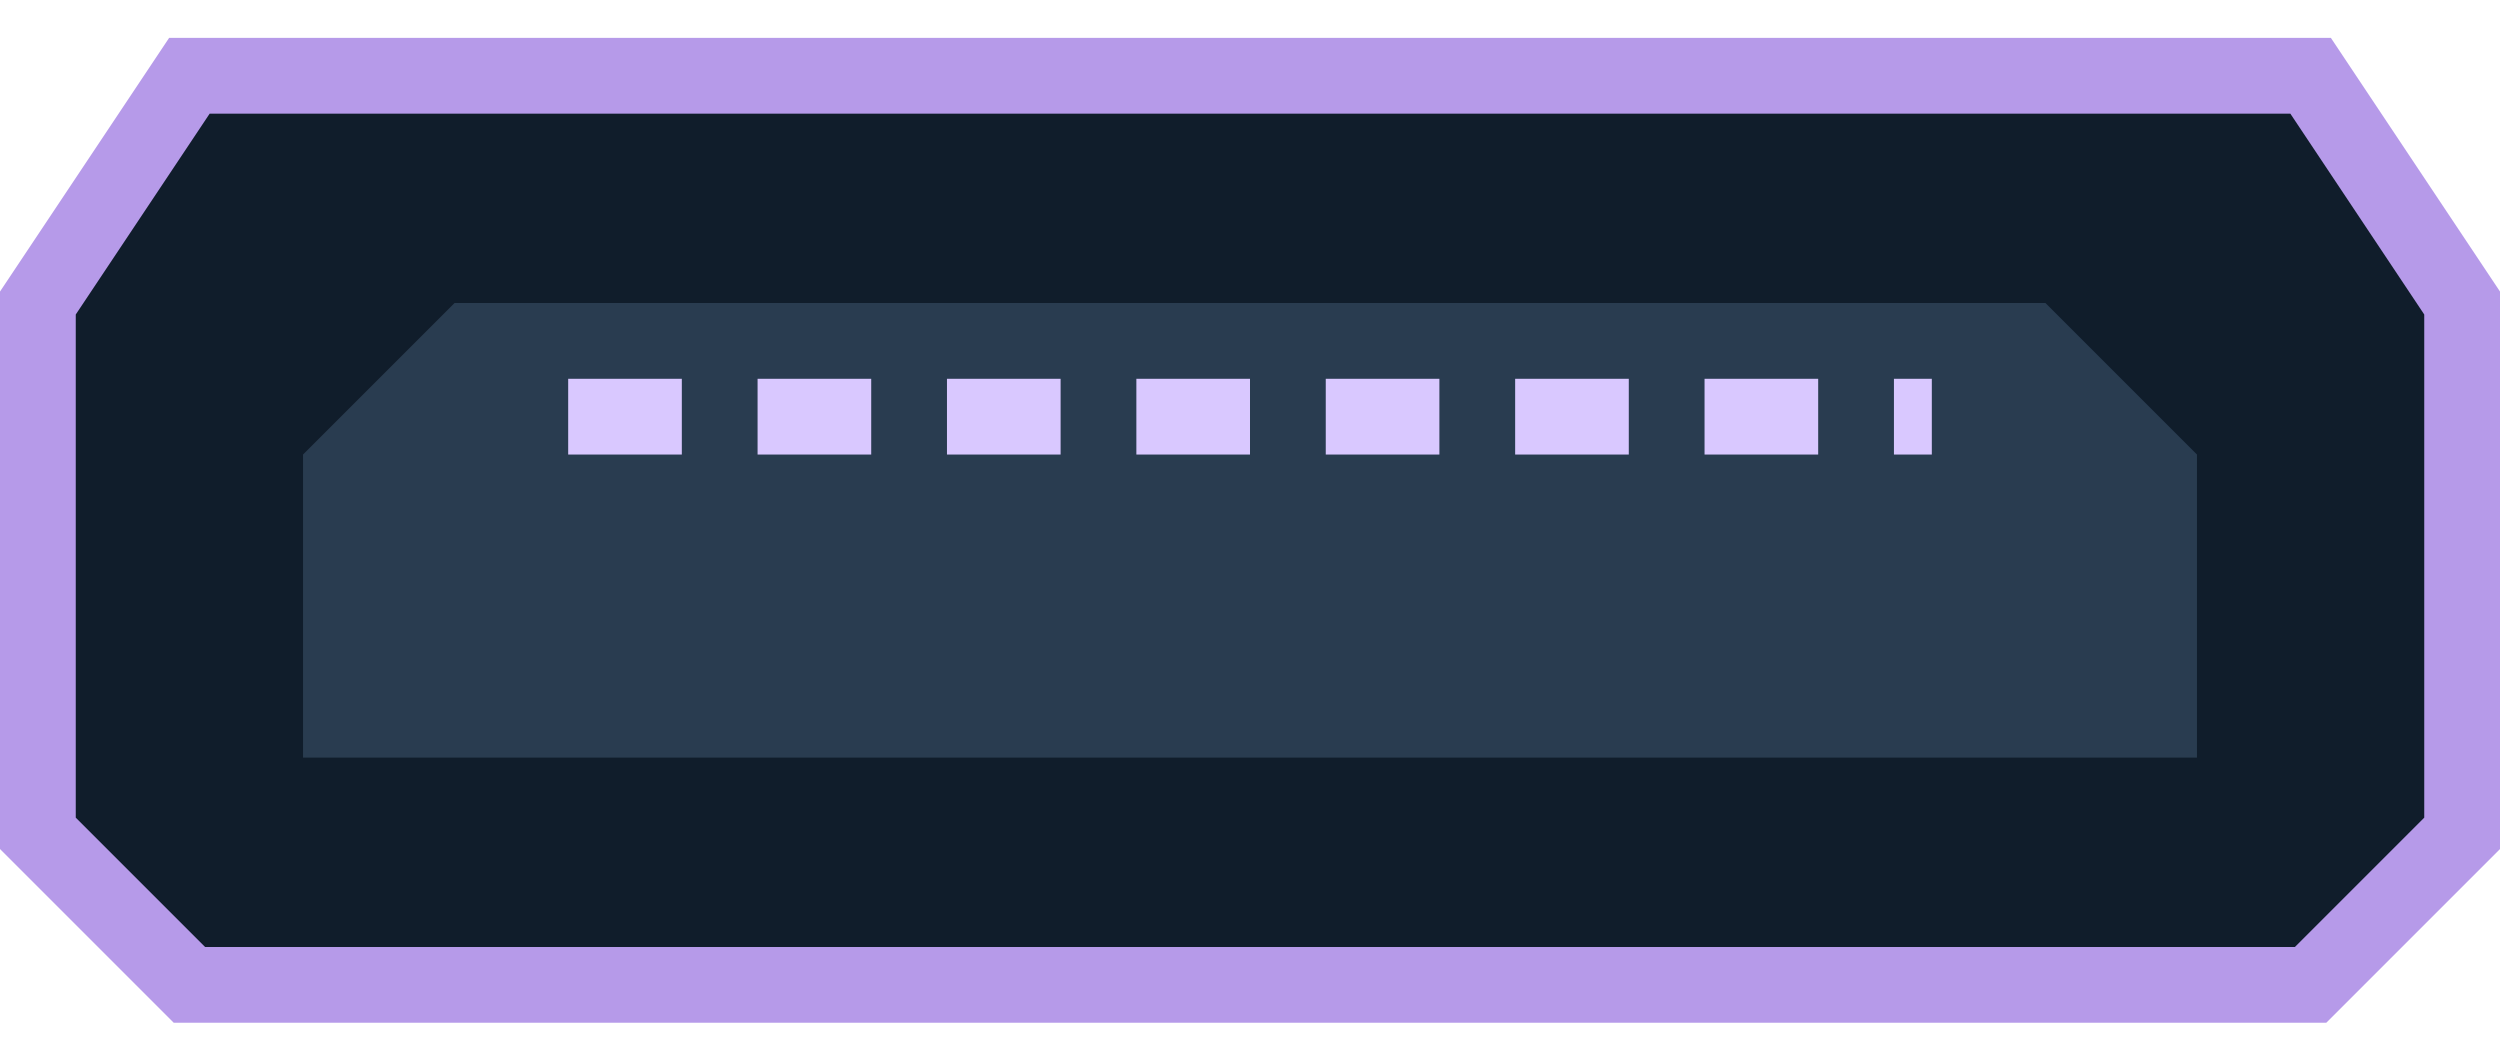
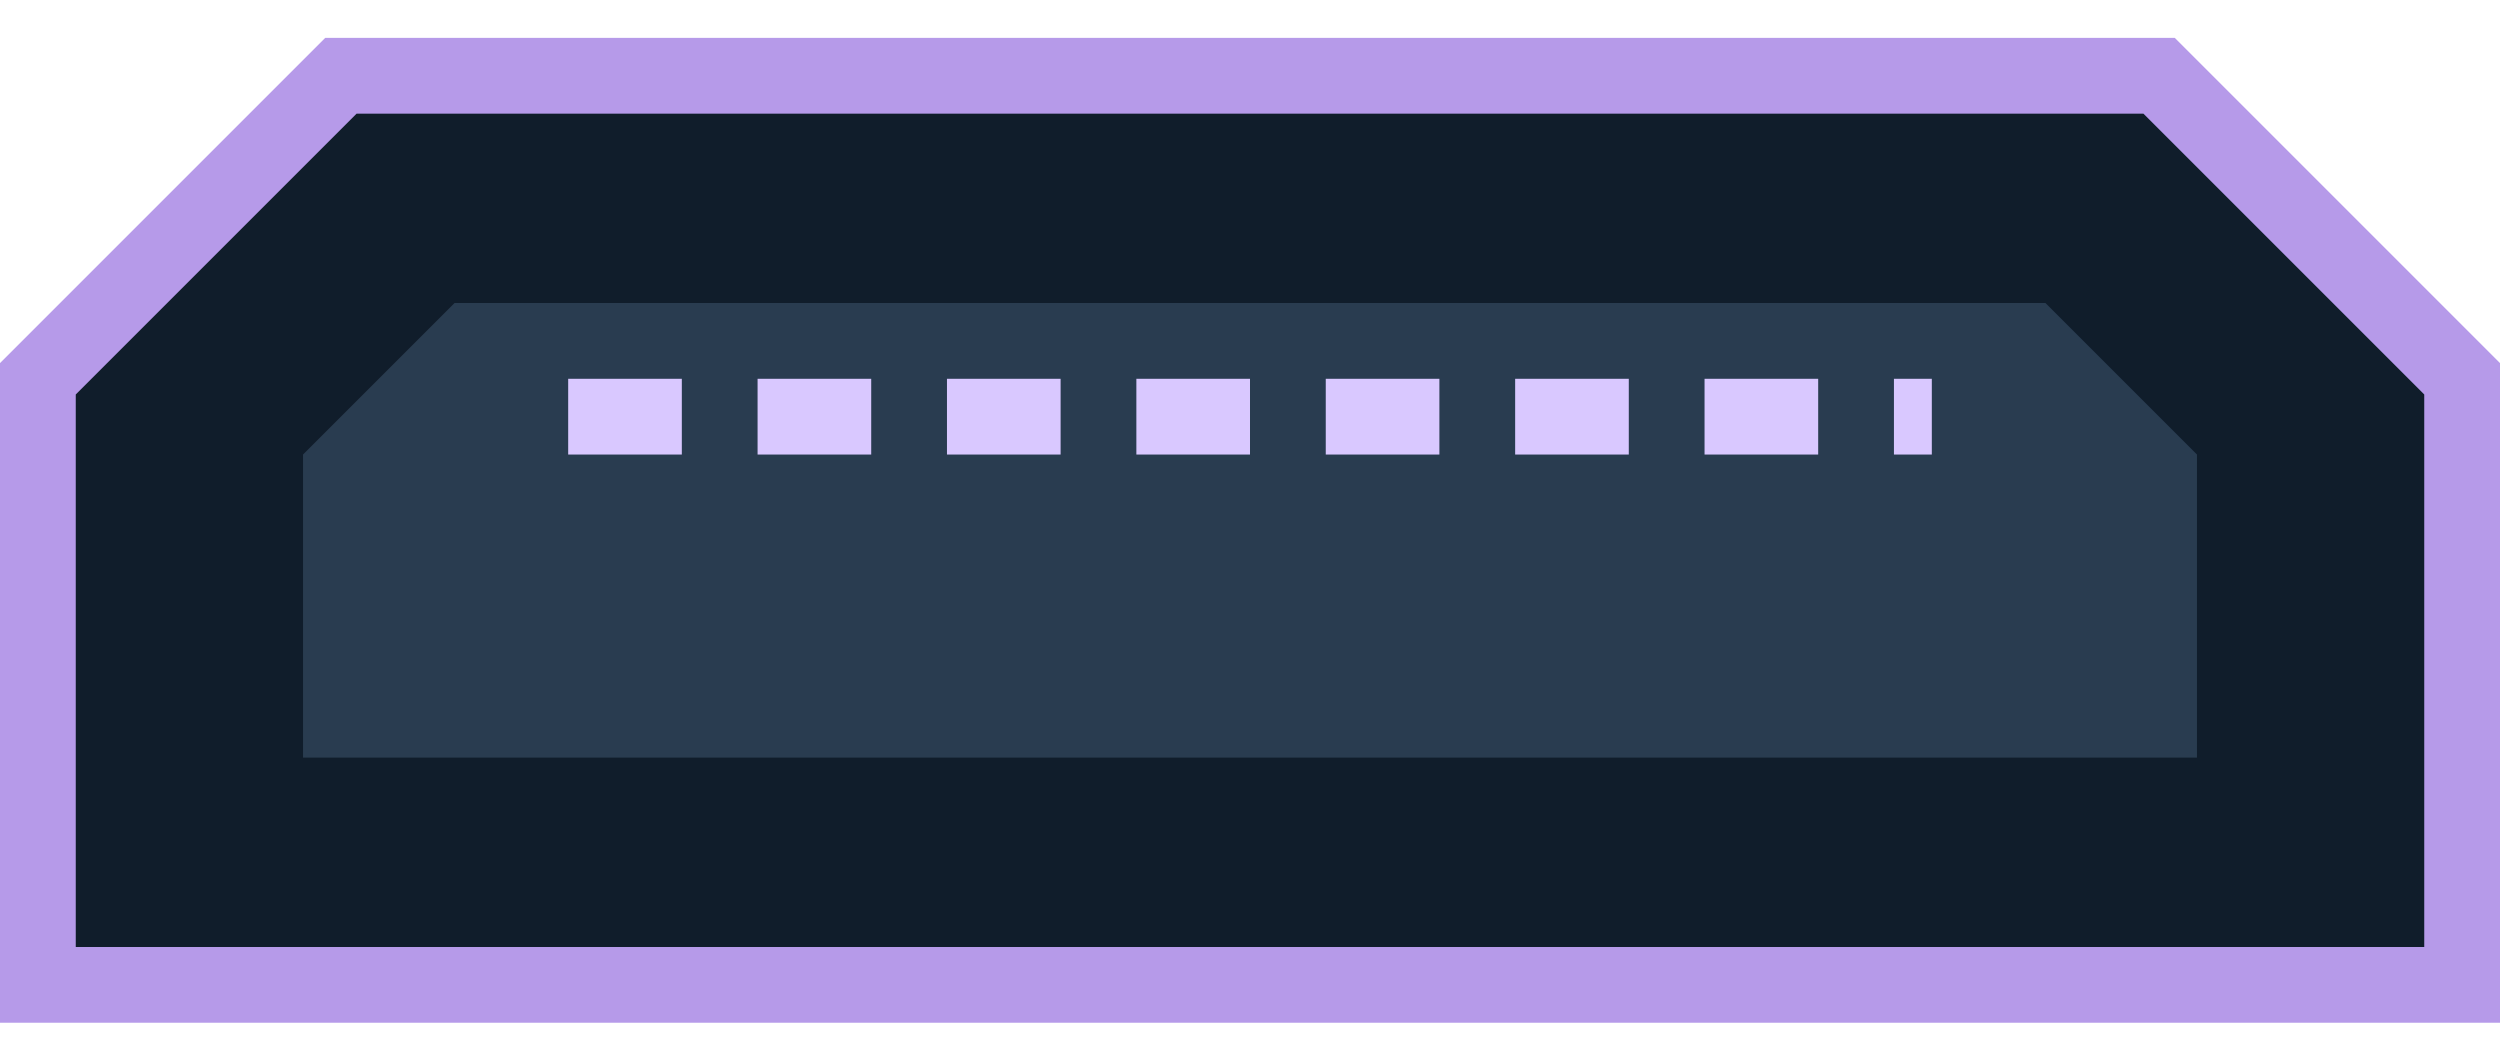
- <svg xmlns="http://www.w3.org/2000/svg" viewBox="0 0 66 28">
-   <path d="M5 2h56l4 6v14l-4 4H5l-4-4V8z" fill="#101d2b" stroke="#b69ae9" stroke-width="2" />
-   <path d="M12 8h42l4 4v8H8v-8z" fill="#293c50" />
-   <path d="M15 11h36" stroke="#d9c8ff" stroke-width="2" stroke-dasharray="3 2" />
+ <svg xmlns="http://www.w3.org/2000/svg" viewBox="0 0 66 28" version="1.1" id="svg3">
+   <defs id="defs3" />
+   <path d="m 9,2 h 48 l 8,8 V 26 H 43.667 22.333 1 V 10 Z" fill="#101d2b" stroke="#b69ae9" stroke-width="2" id="path1" />
+   <path d="m 12,8 h 42 l 4,4 v 8 H 8 v -8 z" fill="#293c50" id="path2" />
+   <path d="M15 11h36" stroke="#d9c8ff" stroke-width="2" stroke-dasharray="3 2" id="path3" />
</svg>
